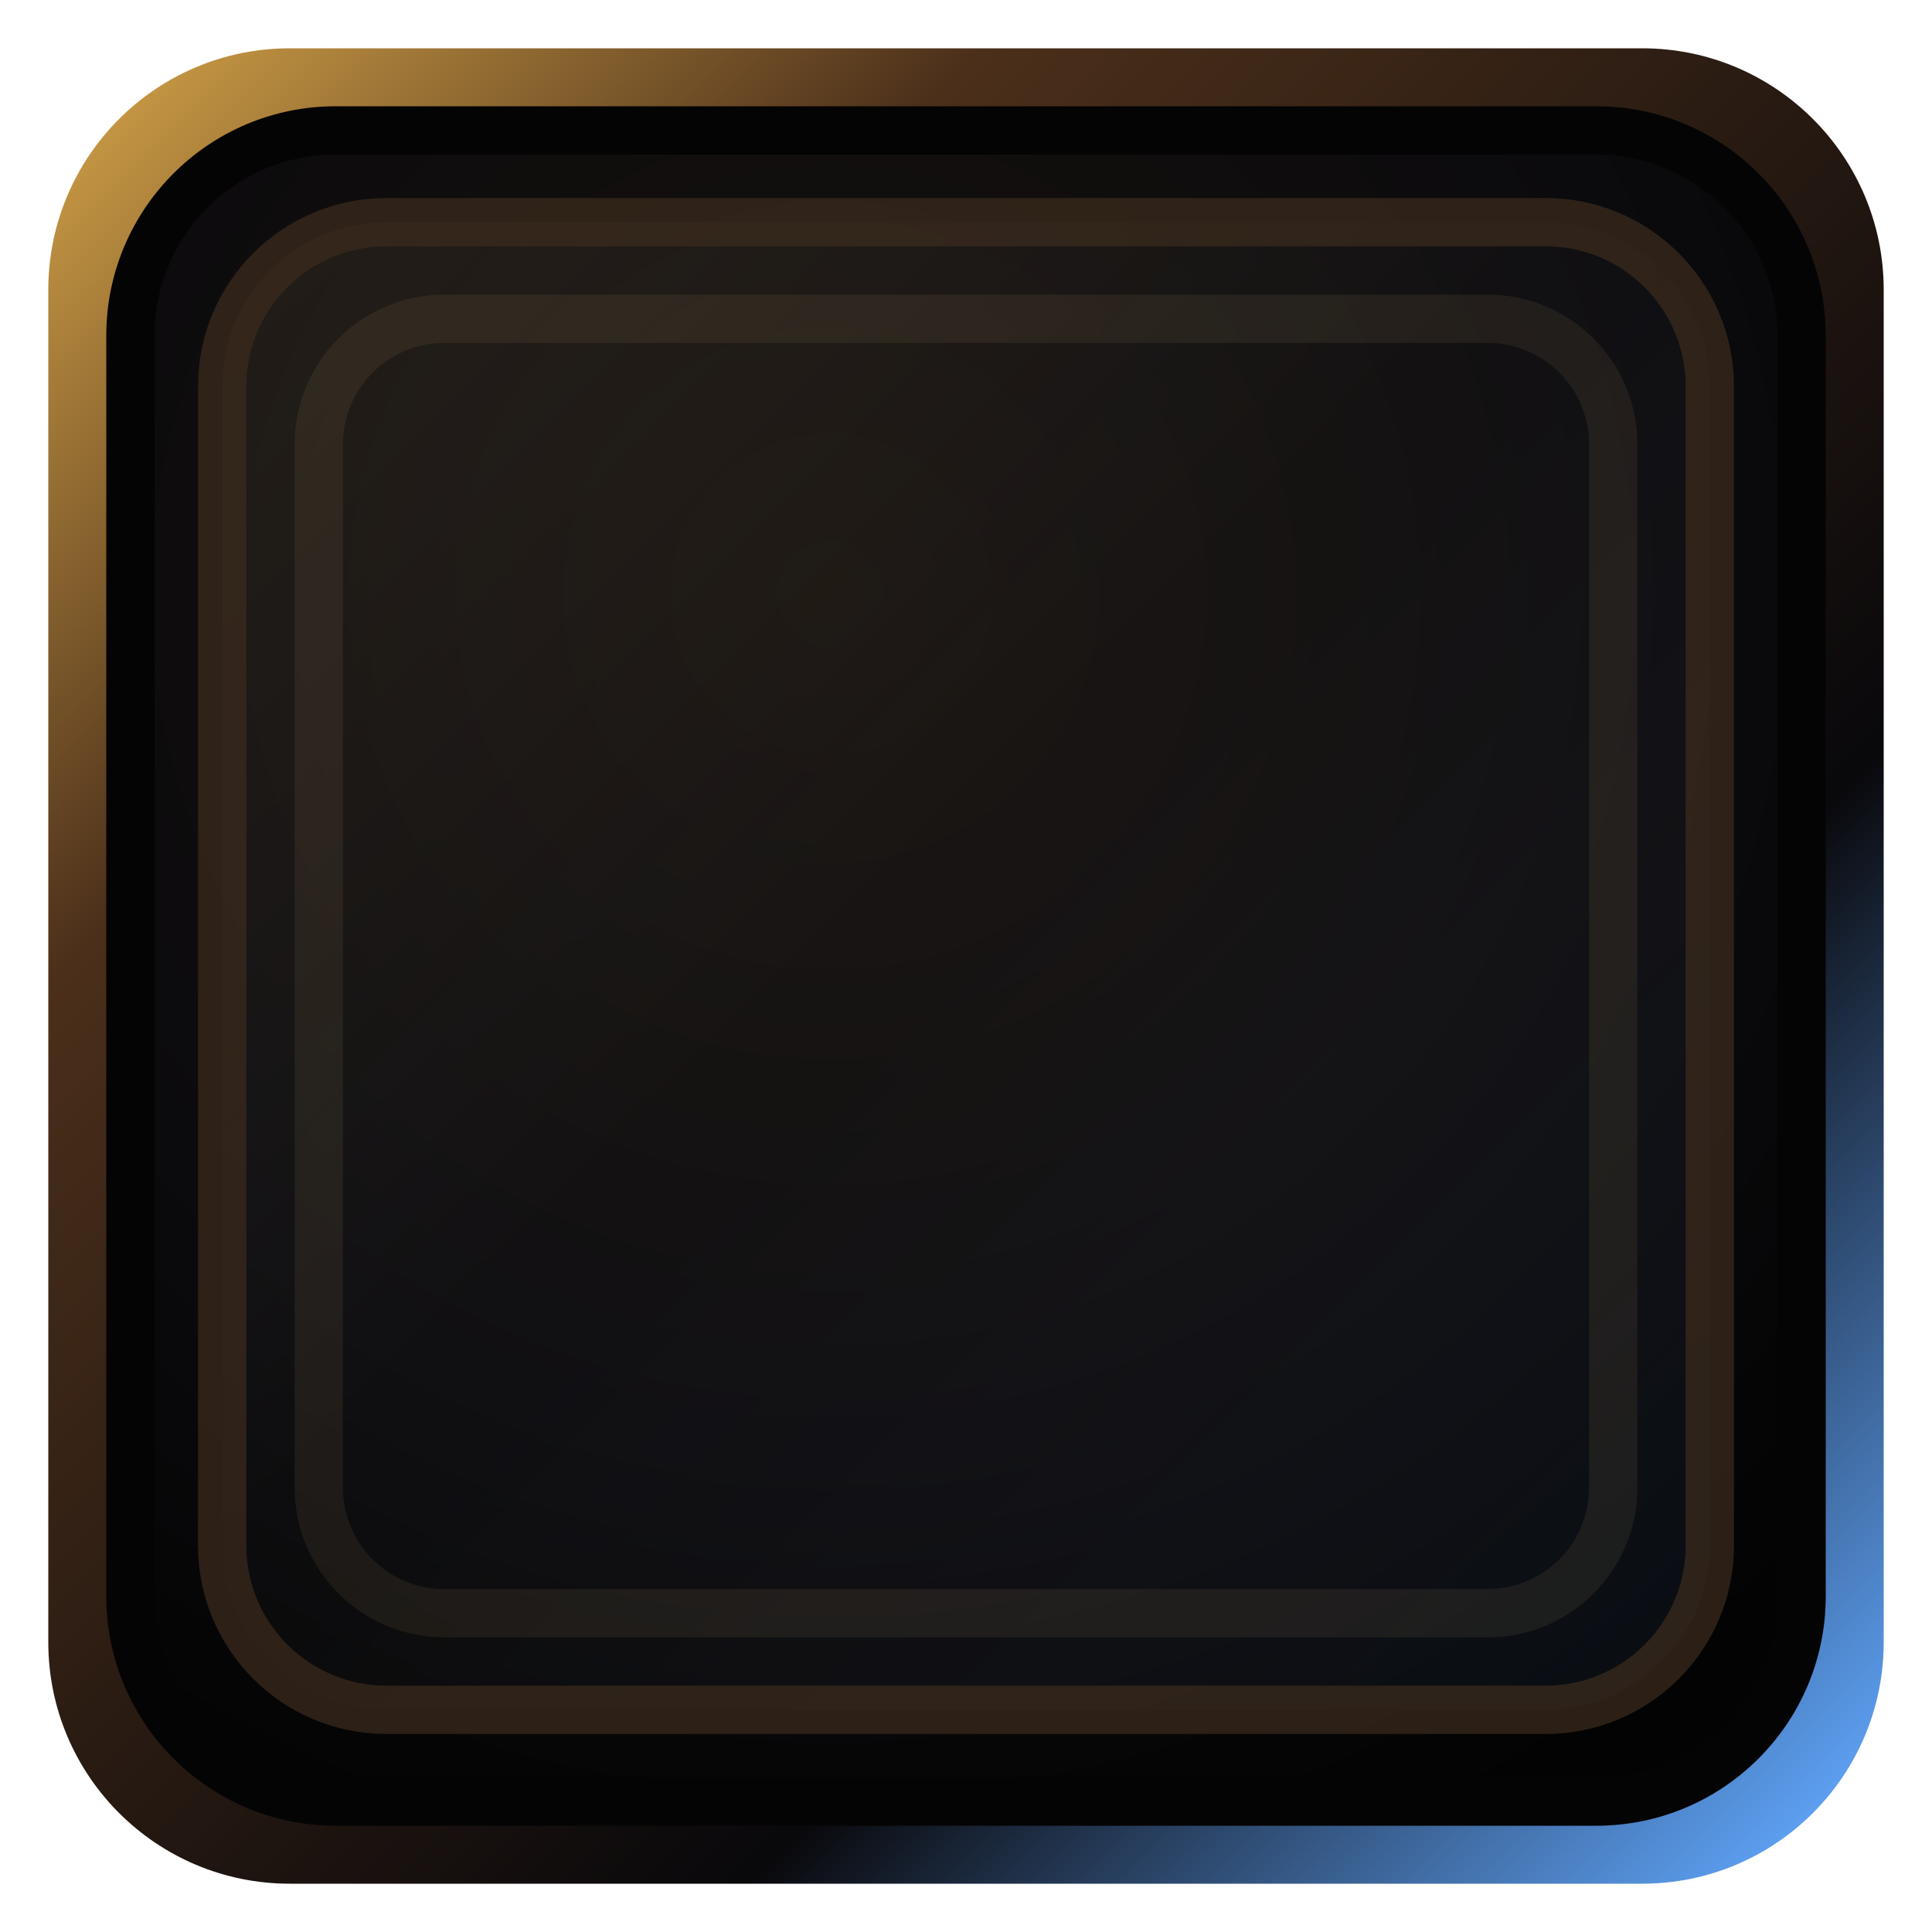
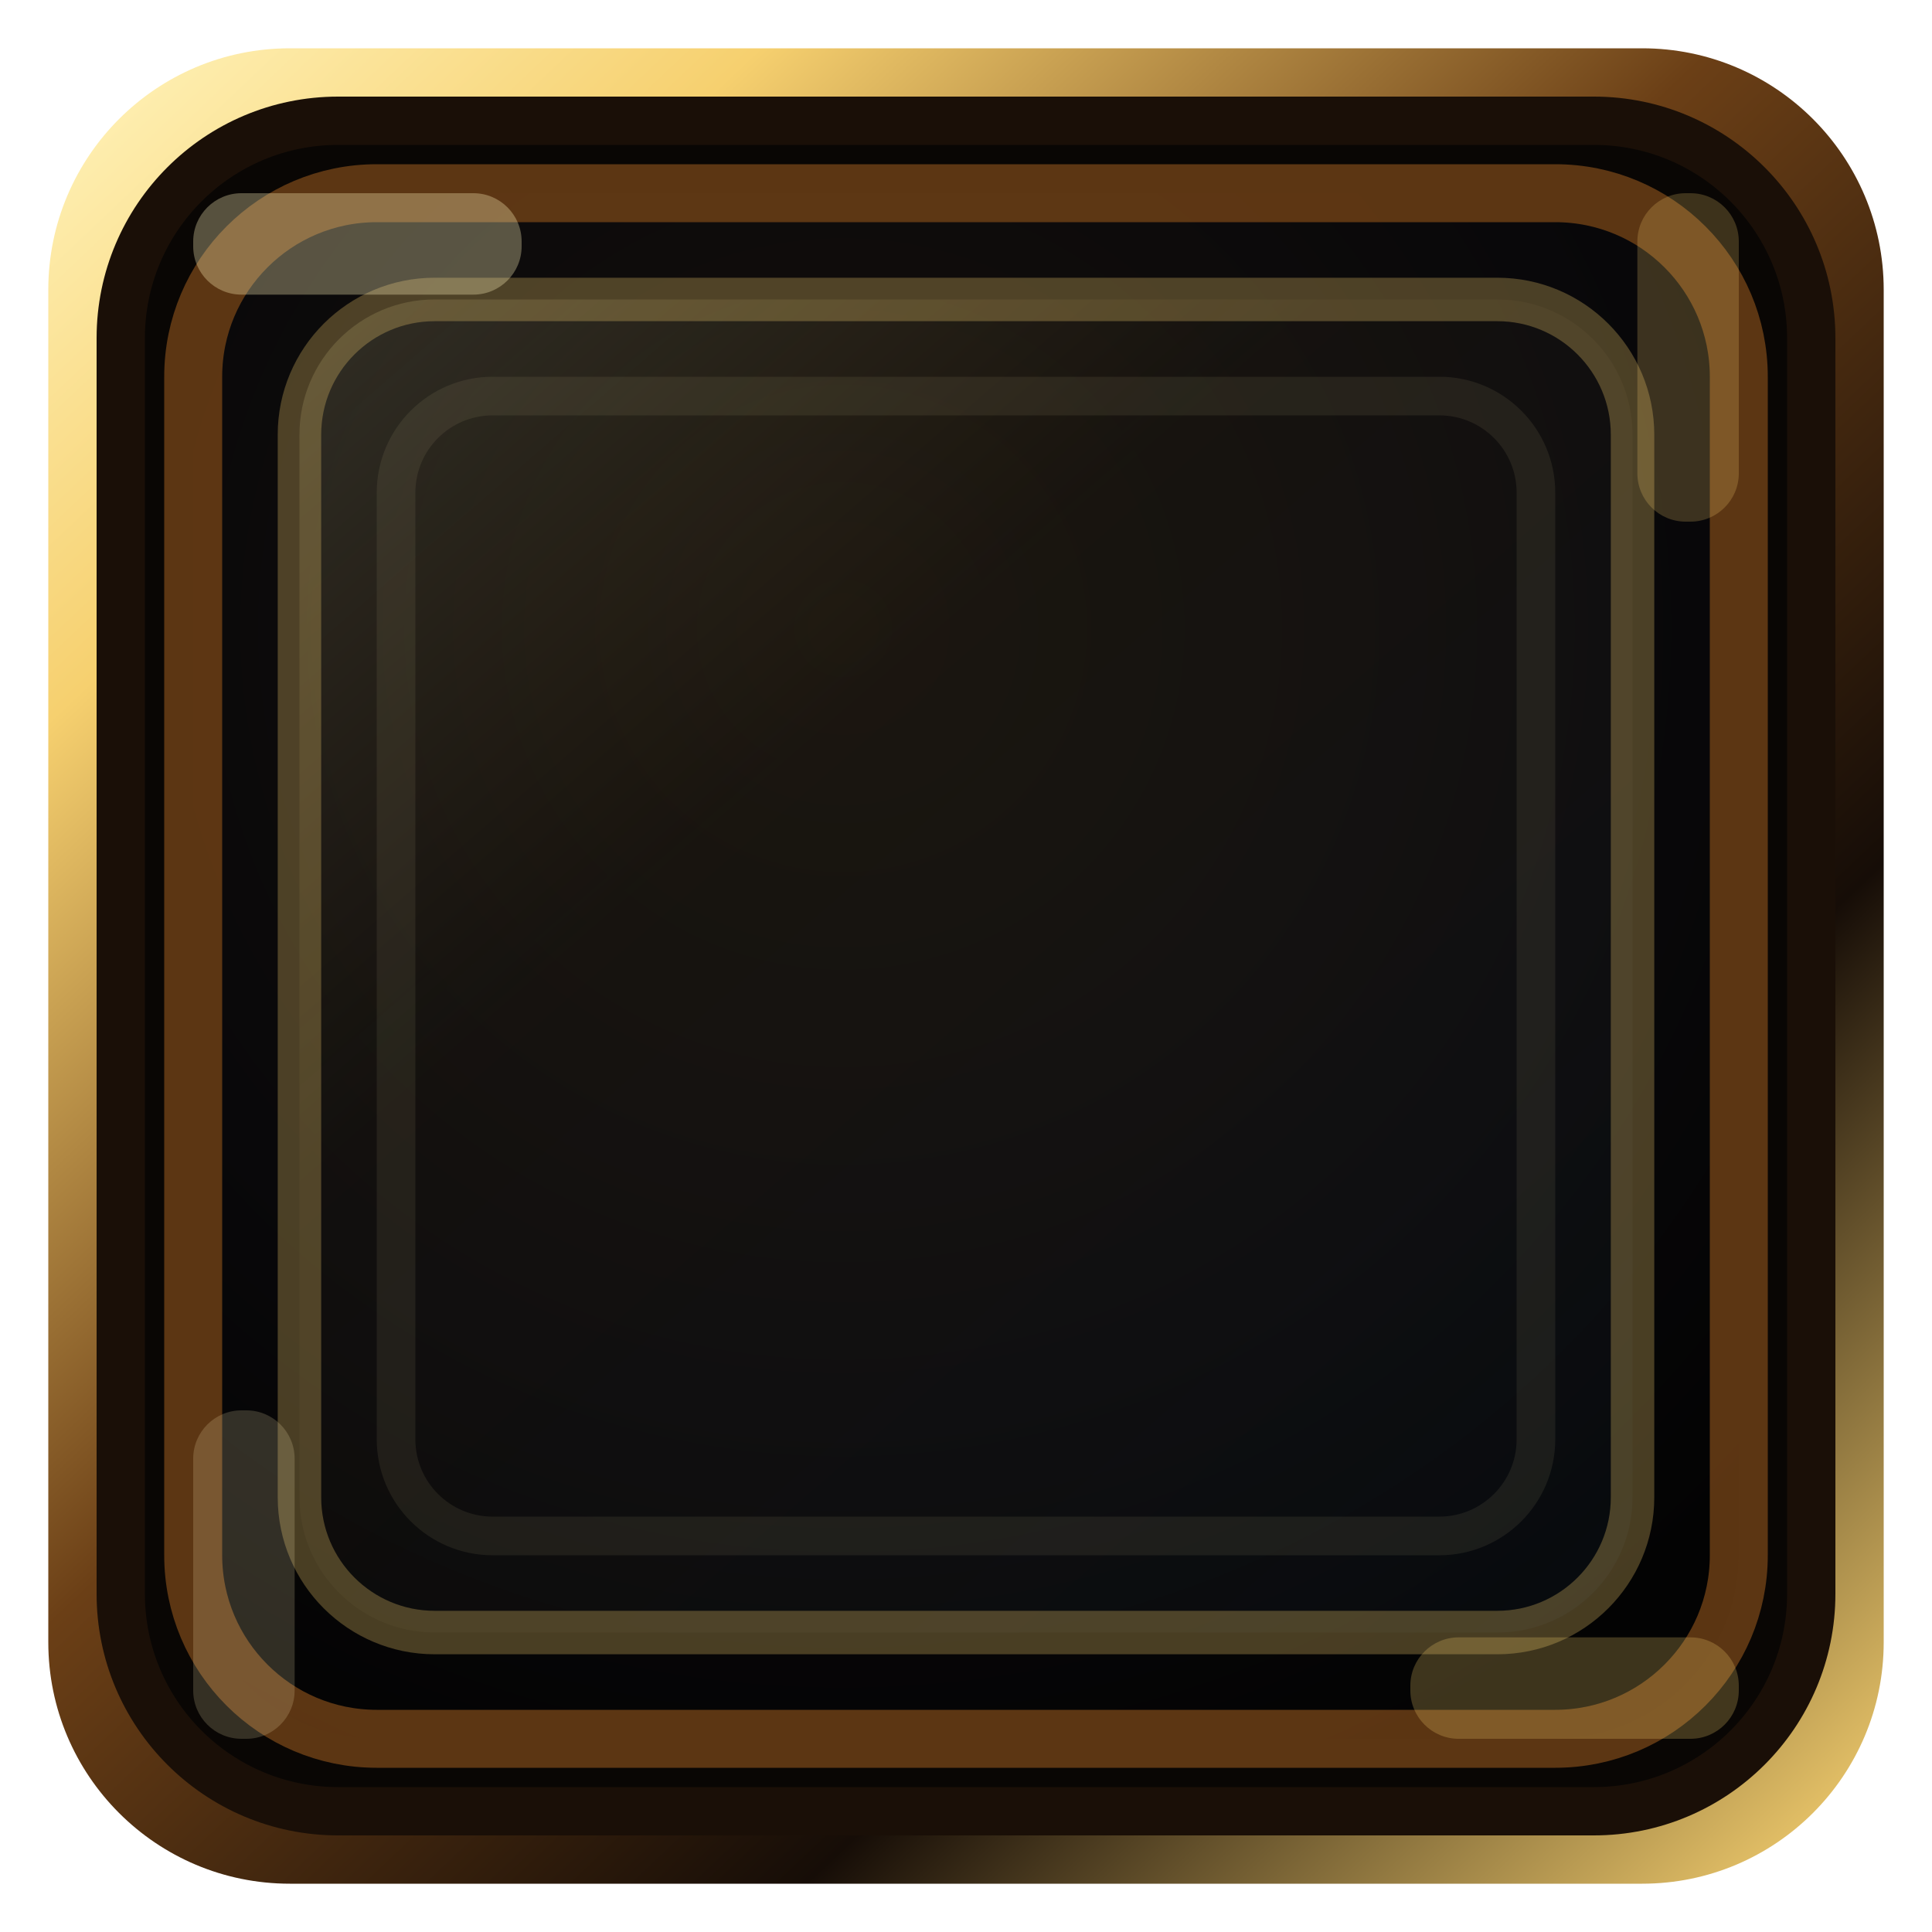
<svg xmlns="http://www.w3.org/2000/svg" width="40" height="40" viewBox="0 0 40 40" fill="none">
  <defs>
-     <linearGradient id="arcanaRim" x1="2" y1="2" x2="38" y2="38" gradientUnits="userSpaceOnUse">
-       <stop offset="0" stop-color="#C99A45" />
-       <stop offset="0.24" stop-color="#4B2F1A" />
-       <stop offset="0.7" stop-color="#09080B" />
-       <stop offset="1" stop-color="#60A5FA" />
+     <linearGradient id="outerGold" x1="2" y1="1" x2="38" y2="39" gradientUnits="userSpaceOnUse">
+       <stop offset="0" stop-color="#FFF2B8" />
+       <stop offset="0.18" stop-color="#F6D06F" />
+       <stop offset="0.44" stop-color="#6B3F16" />
+       <stop offset="0.72" stop-color="#160D07" />
+       <stop offset="1" stop-color="#F6D06F" />
    </linearGradient>
    <radialGradient id="arcanaCore" cx="0.42" cy="0.28" r="0.82">
-       <stop offset="0" stop-color="#17120E" />
-       <stop offset="0.62" stop-color="#0B0A0D" />
+       <stop offset="0" stop-color="#14100C" />
+       <stop offset="0.62" stop-color="#09080A" />
      <stop offset="1" stop-color="#030303" />
    </radialGradient>
-     <linearGradient id="arcanaGlaze" x1="6" y1="6" x2="34" y2="34" gradientUnits="userSpaceOnUse">
-       <stop offset="0" stop-color="#F7D08A" stop-opacity="0.08" />
-       <stop offset="0.46" stop-color="#FFFFFF" stop-opacity="0.018" />
-       <stop offset="1" stop-color="#60A5FA" stop-opacity="0.06" />
+     <linearGradient id="goldPlate" x1="7" y1="5" x2="33" y2="35" gradientUnits="userSpaceOnUse">
+       <stop offset="0" stop-color="#FFF2B8" stop-opacity="0.16" />
+       <stop offset="0.36" stop-color="#F6D06F" stop-opacity="0.035" />
+       <stop offset="1" stop-color="#5AA7FF" stop-opacity="0.04" />
    </linearGradient>
  </defs>
-   <rect x="1" y="1" width="38" height="38" rx="5" fill="url(#arcanaRim)" />
-   <rect x="2.7" y="2.7" width="34.6" height="34.6" rx="4.25" fill="url(#arcanaCore)" stroke="#050404" stroke-width="1" />
-   <rect x="4.6" y="4.6" width="30.8" height="30.8" rx="3.4" fill="url(#arcanaGlaze)" stroke="#3A2A1D" stroke-opacity="0.74" stroke-width="1" />
-   <rect x="6.6" y="6.6" width="26.8" height="26.8" rx="2.6" stroke="#F7D08A" stroke-opacity="0.075" stroke-width="1" />
+   <rect x="1" y="1" width="38" height="38" rx="5" fill="url(#outerGold)" />
+   <rect x="2.5" y="2.5" width="35" height="35" rx="4.5" fill="#090604" stroke="#1A0F07" stroke-width="1" />
+   <rect x="4" y="4" width="32" height="32" rx="3.8" fill="url(#arcanaCore)" stroke="#6B3F16" stroke-opacity="0.85" stroke-width="1.2" />
+   <rect x="6.2" y="6.2" width="27.6" height="27.6" rx="2.8" fill="url(#goldPlate)" stroke="#F6D06F" stroke-opacity="0.28" stroke-width="0.9" />
+   <rect x="8.2" y="8.2" width="23.6" height="23.6" rx="2" stroke="#FFF2B8" stroke-opacity="0.075" stroke-width="0.8" />
+   <rect x="4" y="4" width="6.8" height="2.1" rx="1" fill="#FFF2B8" fill-opacity="0.32" />
+   <rect x="29.2" y="33.9" width="6.8" height="2.1" rx="1" fill="#F6D06F" fill-opacity="0.24" />
+   <rect x="33.9" y="4" width="2.1" height="6.8" rx="1" fill="#F6D06F" fill-opacity="0.22" />
+   <rect x="4" y="29.2" width="2.1" height="6.8" rx="1" fill="#FFF2B8" fill-opacity="0.18" />
</svg>
